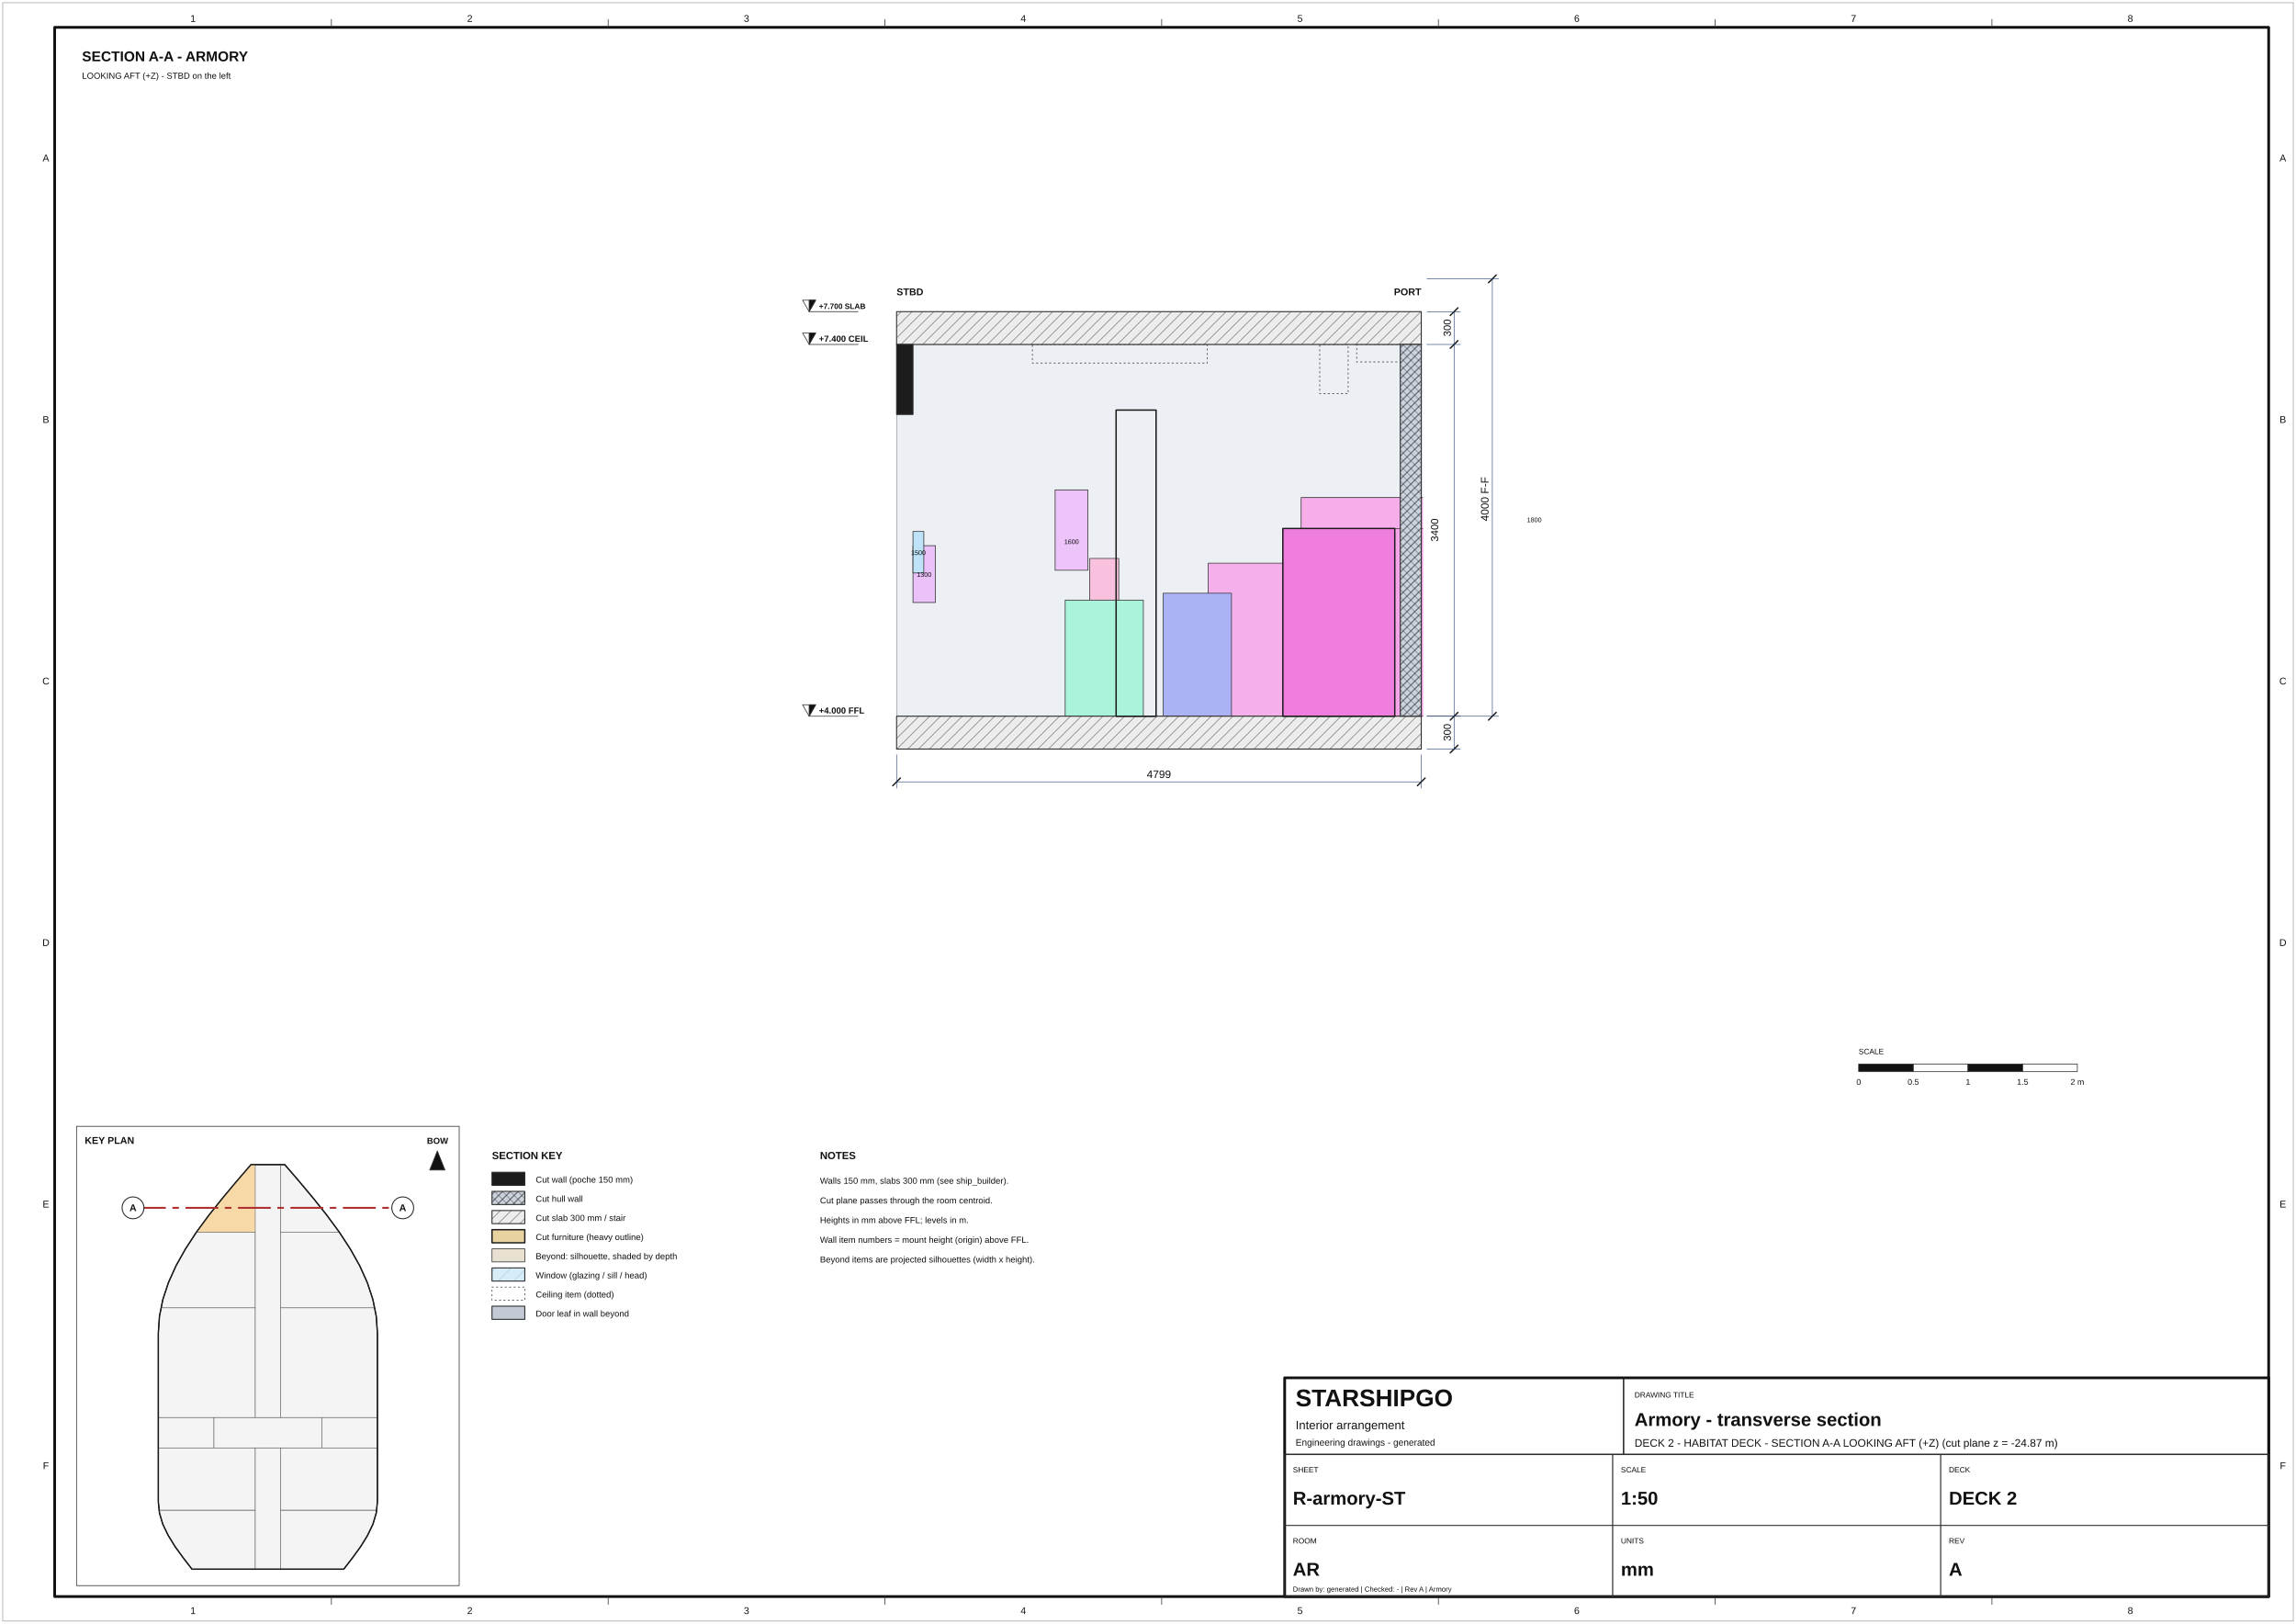
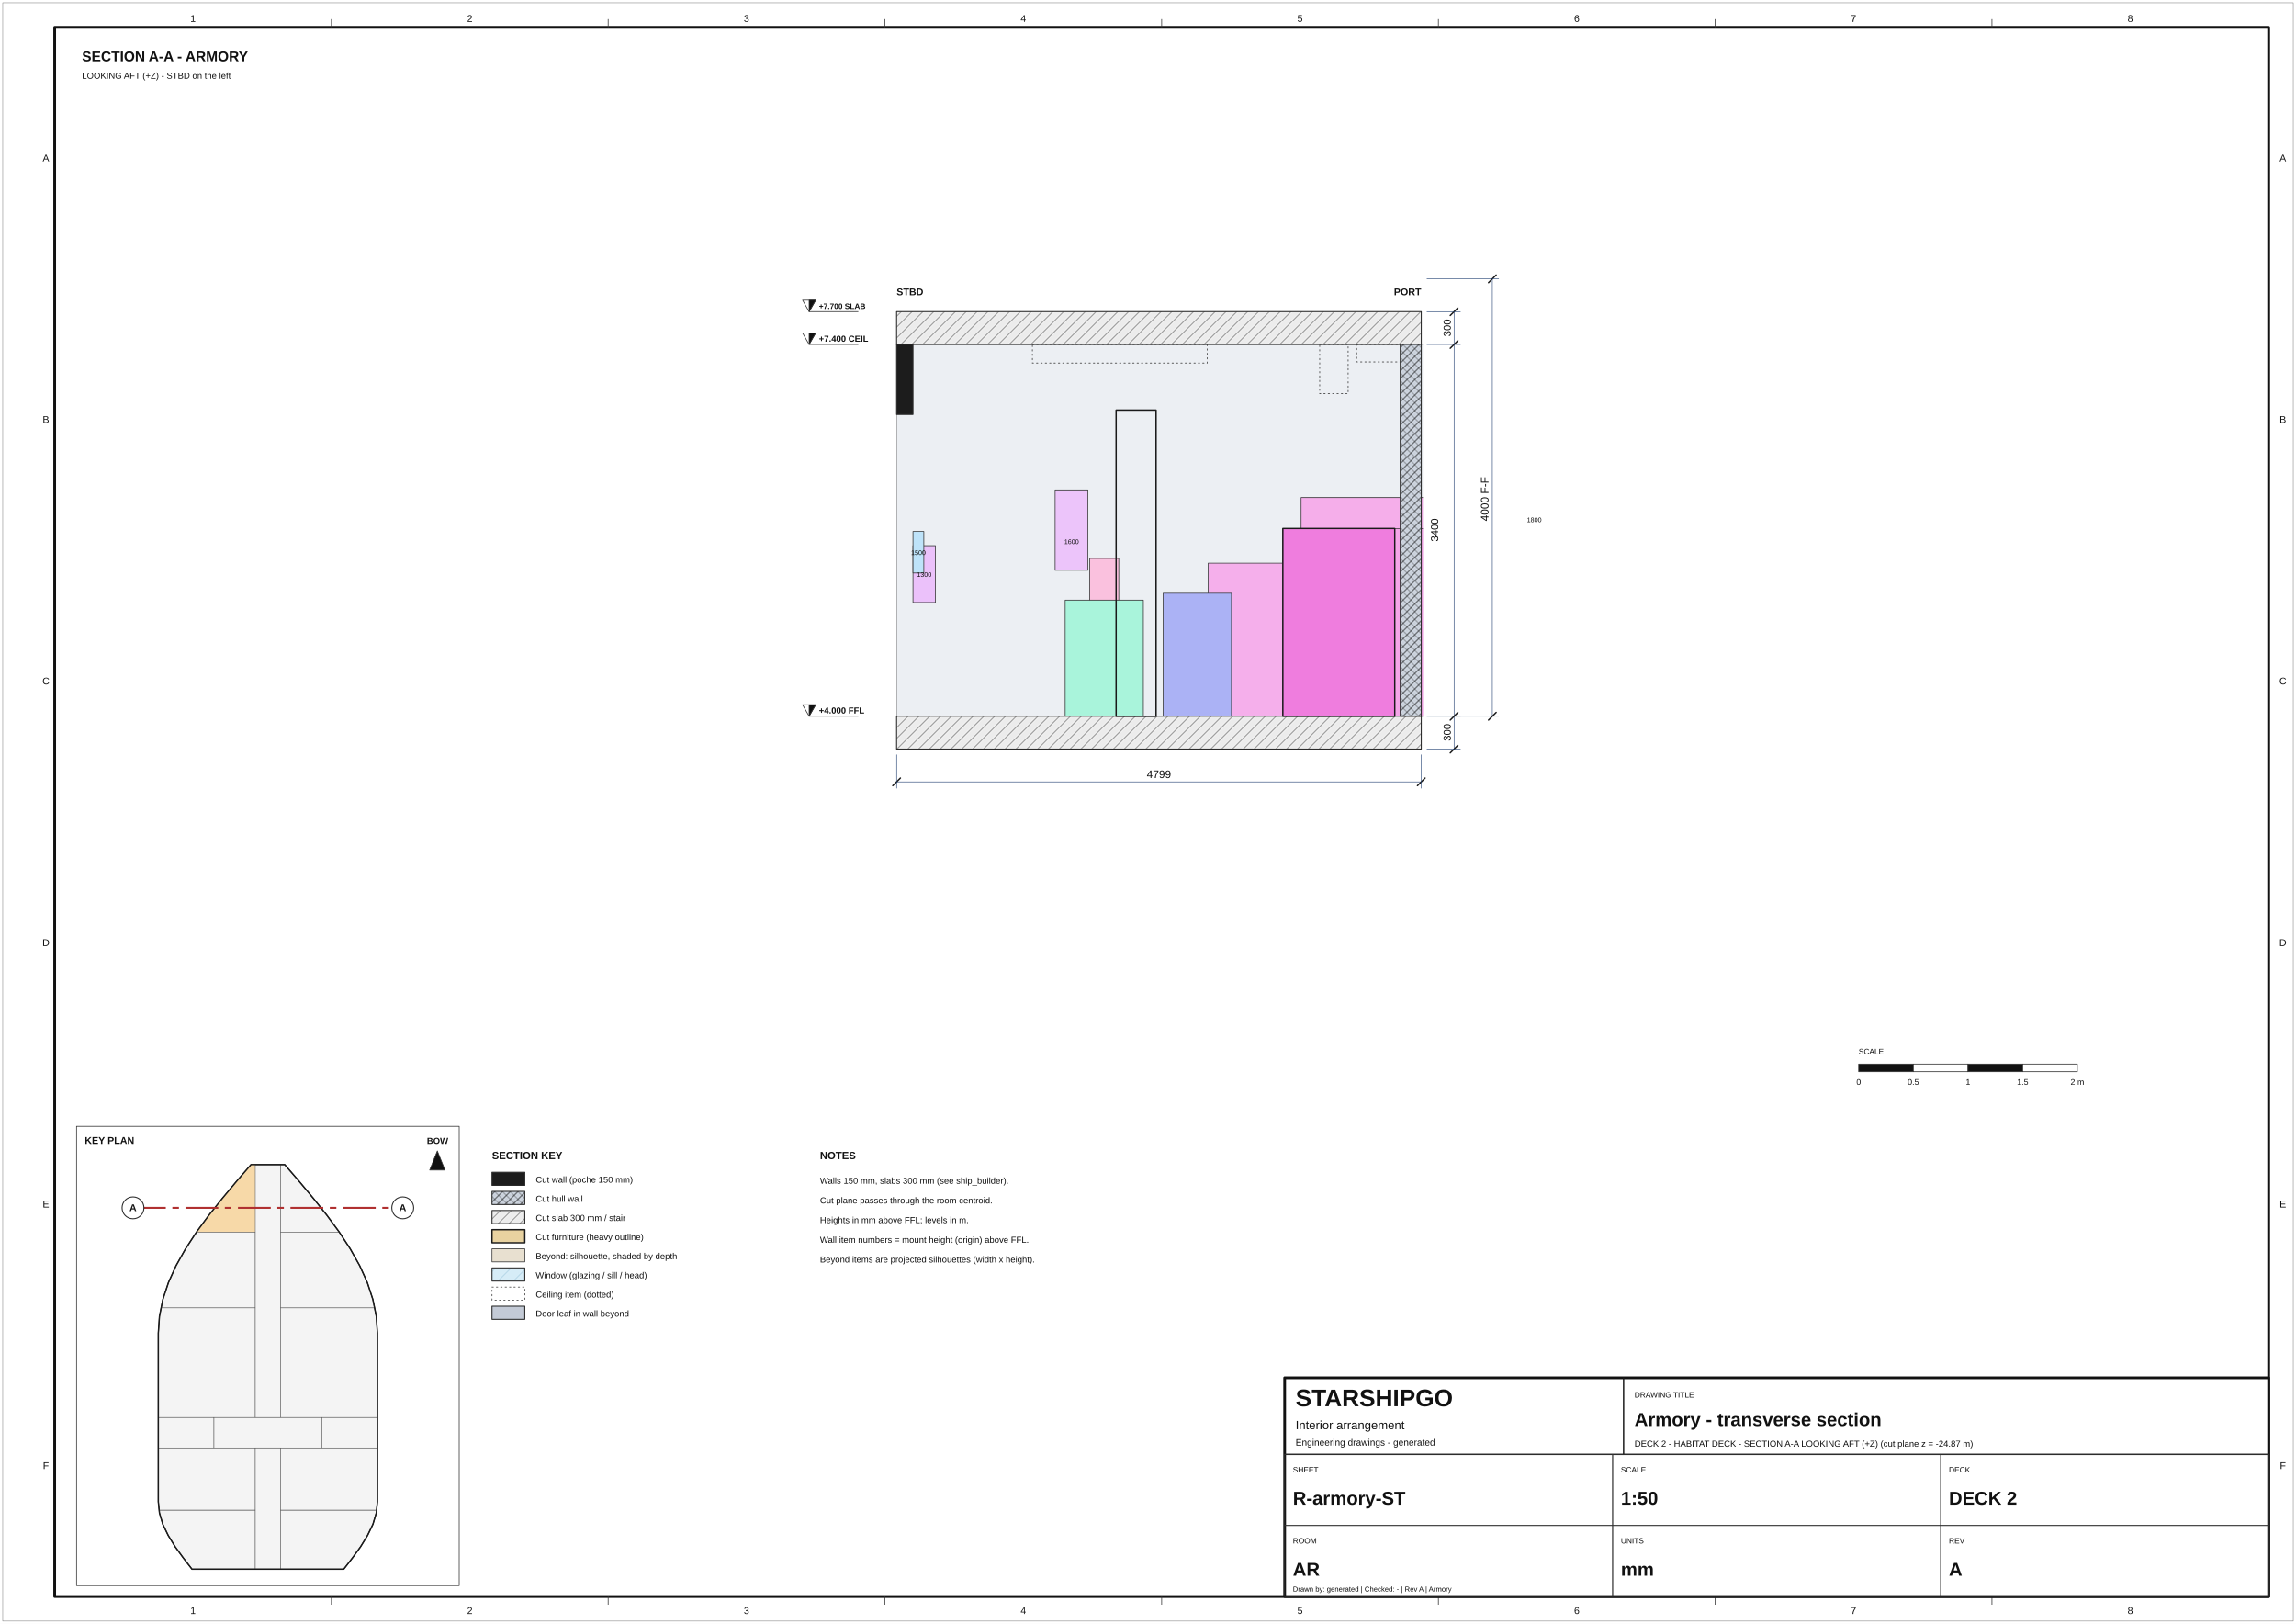
<svg xmlns="http://www.w3.org/2000/svg" width="420mm" height="297mm" viewBox="0 0 420 297">
  <style>
.t{font-family:Arial, Helvetica, 'DejaVu Sans', sans-serif;fill:#111}
.b{font-weight:bold}.i{font-style:italic}
.h{stroke:#111;stroke-width:.5;stroke-linejoin:round;stroke-linecap:round}
.m{stroke:#1a1a1a;stroke-width:.25;stroke-linejoin:round;stroke-linecap:round}
.n{stroke:#2a2a2a;stroke-width:.18;stroke-linejoin:round}
.f{stroke:#333;stroke-width:.13;stroke-linejoin:round}
.x{stroke:#555;stroke-width:.07}
.g{stroke:#9a9a9a;stroke-width:.1}
.gg{stroke:#c4c4c4;stroke-width:.08}
.d{stroke:#1d3c6e;stroke-width:.1}
.dsh{stroke:#222;stroke-width:.18;stroke-dasharray:1.6 .8}
.dot{stroke:#444;stroke-width:.14;stroke-dasharray:.25 .55;stroke-linecap:round}
.hid{stroke:#777;stroke-width:.12;stroke-dasharray:1 .7}
.cl{stroke:#b03030;stroke-width:.12;stroke-dasharray:5 1 1 1}
.cut{stroke:#b03030;stroke-width:.35;stroke-dasharray:6 1.2 1.2 1.2}
.red{stroke:#b03030;stroke-width:.13;stroke-dasharray:1.2 .7}
.none{stroke:none}
.halo{paint-order:stroke;stroke:#fff;stroke-width:.8;stroke-linejoin:round}
</style>
  <defs>
    <pattern id="hSlab" width="1.4" height="1.4" patternUnits="userSpaceOnUse" patternTransform="rotate(45)">
      <rect width="1.4" height="1.4" fill="#ececec" />
      <line x1="0" y1="0" x2="0" y2="1.4" stroke="#222" stroke-width=".13" />
    </pattern>
    <pattern id="hHull" width="1" height="1" patternUnits="userSpaceOnUse" patternTransform="rotate(45)">
      <rect width="1" height="1" fill="#c9d0da" />
      <line x1="0" y1="0" x2="0" y2="1" stroke="#111" stroke-width=".2" />
      <line x1="0" y1="0" x2="1" y2="0" stroke="#111" stroke-width=".1" />
    </pattern>
    <pattern id="hHole" width="1.6" height="1.6" patternUnits="userSpaceOnUse" patternTransform="rotate(-45)">
      <line x1="0" y1="0" x2="0" y2="1.6" stroke="#444" stroke-width=".12" />
    </pattern>
    <pattern id="hZone" width="1.8" height="1.8" patternUnits="userSpaceOnUse" patternTransform="rotate(45)">
      <line x1="0" y1="0" x2="0" y2="1.8" stroke="#d08080" stroke-width=".1" />
    </pattern>
    <pattern id="hPlen" width="1.6" height="1.6" patternUnits="userSpaceOnUse">
      <circle cx=".4" cy=".4" r=".12" fill="#888" />
      <circle cx="1.2" cy="1.2" r=".12" fill="#888" />
    </pattern>
    <pattern id="hGlass" width="2" height="2" patternUnits="userSpaceOnUse" patternTransform="rotate(45)">
      <rect width="2" height="2" fill="#d6ecf7" />
      <line x1="0" y1="0" x2="0" y2="2" stroke="#5a9abb" stroke-width=".08" />
    </pattern>
    <pattern id="hFloor" width="1.2" height="1.2" patternUnits="userSpaceOnUse" patternTransform="rotate(-45)">
      <rect width="1.2" height="1.2" fill="#f2f2f2" />
      <line x1="0" y1="0" x2="0" y2="1.2" stroke="#555" stroke-width=".1" />
    </pattern>
  </defs>
  <rect x="0" y="0" width="420" height="297" fill="#ffffff" />
  <text x="15" y="11.2" font-size="2.6" class="t b">SECTION A-A - ARMORY</text>
  <text x="15" y="14.4" font-size="1.6" class="t" fill="#555">LOOKING AFT (+Z)  -  STBD on the left</text>
  <clipPath id="clipA">
    <rect x="163.71" y="56.7" width="96.58" height="80.6" />
  </clipPath>
  <g clip-path="url(#clipA)">
    <polygon points="164.01,63 303.33,63 303.33,131 164.01,131" class="x" fill="#eceff3" />
    <polygon points="193.01,89.6 199.01,89.6 199.01,104.3 193.01,104.3" class="f" fill="#ecc4fa" />
    <polygon points="221.01,103 237.01,103 237.01,131 221.01,131" class="f" fill="#f5afeb" />
    <polygon points="259.01,91 279.01,91 279.01,131 259.01,131" class="f" fill="#f5aeea" />
    <polygon points="238.01,91 258.01,91 258.01,131 238.01,131" class="f" fill="#f5aeea" />
    <polygon points="167.01,99.8 171.11,99.8 171.11,110.2 167.01,110.2" class="f" fill="#ebc1fa" />
    <polygon points="248.17,63 259.85,63 259.85,66.2 248.17,66.2" class="dot" fill="none" />
    <polygon points="199.35,102.14 204.65,102.14 204.65,110.2 199.35,110.2" class="f" fill="#fac1de" />
    <polygon points="212.77,108.5 225.27,108.5 225.27,131 212.77,131" class="f" fill="#abb2f5" />
    <polygon points="241.41,63 246.61,63 246.61,72 241.41,72" class="dot" fill="none" />
    <polygon points="270.48,84 290.84,84 290.84,106 270.48,106" class="f" fill="#f5aae9" />
    <polygon points="194.85,109.76 209.15,109.76 209.15,131 194.85,131" class="f" fill="#a9f4db" />
    <polygon points="167.01,97.2 168.99,97.2 168.99,104.8 167.01,104.8" class="f" fill="#bee3f9" />
    <polygon points="188.85,63 220.85,63 220.85,66.4 188.85,66.4" class="dot" fill="none" />
    <polygon points="234.67,96.66 266.55,96.66 266.55,131 234.67,131" class="f" fill="#f4a6e8" />
    <polygon points="204.17,75 211.47,75 211.47,131 204.17,131" class="f" fill="none" />
    <polygon points="164.01,131 259.99,131 259.99,137 164.01,137" class="n" fill="url(#hSlab)" />
    <polygon points="164.01,57 259.99,57 259.99,63 164.01,63" class="n" fill="url(#hSlab)" />
    <polygon points="164.01,63 167.01,63 167.01,75.8 164.01,75.8" class="n" fill="#1c1c1c" />
    <polygon points="256.15,63 259.99,63 259.99,131 256.15,131" class="n" fill="url(#hHull)" />
    <polygon points="234.67,96.66 255.14,96.66 255.14,131 234.67,131" class="m" fill="#ef7dde" />
    <polygon points="204.17,75 211.47,75 211.47,131 204.17,131" class="m" fill="none" />
  </g>
  <text x="280.66" y="95.5" font-size="1.2" class="t" text-anchor="middle" fill="#444">1800</text>
  <text x="196.01" y="99.5" font-size="1.2" class="t" text-anchor="middle" fill="#444">1600</text>
  <text x="169.06" y="105.5" font-size="1.2" class="t" text-anchor="middle" fill="#444">1300</text>
  <text x="168" y="101.5" font-size="1.2" class="t" text-anchor="middle" fill="#444">1500</text>
  <text x="164.01" y="54" font-size="1.8" class="t b">STBD</text>
  <text x="259.99" y="54" font-size="1.8" class="t b" text-anchor="end">PORT</text>
  <line x1="265.99" y1="137" x2="265.99" y2="57" class="d" />
  <line x1="265.29" y1="137.7" x2="266.69" y2="136.3" class="m" />
  <line x1="260.99" y1="137" x2="267.19" y2="137" class="d" />
  <line x1="265.29" y1="131.7" x2="266.69" y2="130.3" class="m" />
  <line x1="260.99" y1="131" x2="267.19" y2="131" class="d" />
  <line x1="265.29" y1="63.7" x2="266.69" y2="62.3" class="m" />
  <line x1="260.99" y1="63" x2="267.19" y2="63" class="d" />
  <line x1="265.29" y1="57.7" x2="266.69" y2="56.3" class="m" />
  <line x1="260.99" y1="57" x2="267.19" y2="57" class="d" />
  <text x="265.39" y="135.54" font-size="1.9" class="t" transform="rotate(-90 265.39 135.54)">300</text>
  <text x="263.09" y="99.05" font-size="1.9" class="t" transform="rotate(-90 263.09 99.05)">3400</text>
  <text x="265.39" y="61.54" font-size="1.9" class="t" transform="rotate(-90 265.39 61.54)">300</text>
  <line x1="272.99" y1="51" x2="272.99" y2="131" class="d" />
  <line x1="272.29" y1="51.7" x2="273.69" y2="50.3" class="m" />
  <line x1="272.29" y1="131.7" x2="273.69" y2="130.3" class="m" />
  <line x1="260.99" y1="51" x2="274.19" y2="51" class="d" />
  <line x1="260.99" y1="131" x2="274.19" y2="131" class="d" />
  <text x="272.29" y="95.32" font-size="2" class="t" transform="rotate(-90 272.29 95.32)">4000 F-F</text>
  <line x1="148.01" y1="131" x2="157.01" y2="131" class="f" />
  <polygon points="148.01,131 146.81,128.9 149.21,128.9" class="f" fill="#fff" />
  <polygon points="148.01,131 149.21,128.9 148.01,128.9" class="f" fill="#111" />
  <text x="149.81" y="130.5" font-size="1.6" class="t b">+4.000 FFL</text>
  <line x1="148.01" y1="63" x2="157.01" y2="63" class="f" />
  <polygon points="148.01,63 146.81,60.9 149.21,60.9" class="f" fill="#fff" />
  <polygon points="148.01,63 149.21,60.9 148.01,60.9" class="f" fill="#111" />
  <text x="149.81" y="62.5" font-size="1.6" class="t b">+7.400 CEIL</text>
  <line x1="148.01" y1="57" x2="157.01" y2="57" class="f" />
  <polygon points="148.01,57 146.81,54.9 149.21,54.9" class="f" fill="#fff" />
  <polygon points="148.01,57 149.21,54.9 148.01,54.9" class="f" fill="#111" />
  <text x="149.81" y="56.5" font-size="1.4" class="t b">+7.700 SLAB</text>
  <line x1="164.01" y1="143" x2="259.99" y2="143" class="d" />
  <line x1="163.31" y1="143.7" x2="164.71" y2="142.3" class="m" />
  <line x1="259.29" y1="143.7" x2="260.69" y2="142.3" class="m" />
  <line x1="164.01" y1="138" x2="164.01" y2="144.2" class="d" />
  <line x1="259.99" y1="138" x2="259.99" y2="144.2" class="d" />
  <text x="212" y="142.3" font-size="2" class="t" text-anchor="middle">4799</text>
  <text x="340" y="192.8" font-size="1.4" class="t" fill="#666">SCALE</text>
  <rect x="340" y="194.6" width="10" height="1.4" class="f" fill="#111" />
  <rect x="350" y="194.6" width="10" height="1.4" class="f" fill="#fff" />
  <rect x="360" y="194.6" width="10" height="1.4" class="f" fill="#111" />
  <rect x="370" y="194.6" width="10" height="1.4" class="f" fill="#fff" />
  <text x="340" y="198.4" font-size="1.5" class="t" text-anchor="middle">0</text>
  <text x="350" y="198.4" font-size="1.5" class="t" text-anchor="middle">0.5</text>
  <text x="360" y="198.4" font-size="1.5" class="t" text-anchor="middle">1</text>
  <text x="370" y="198.4" font-size="1.5" class="t" text-anchor="middle">1.5</text>
  <text x="380" y="198.4" font-size="1.5" class="t" text-anchor="middle">2 m</text>
  <rect x="14" y="206" width="70" height="84" class="f" fill="none" />
  <text x="15.5" y="209.2" font-size="1.8" class="t b">KEY PLAN</text>
  <polygon points="52.08,213 54.74,216.08 57.32,219.17 59.78,222.25 62.05,225.33 64.07,228.42 65.8,231.5 67.19,234.58 68.21,237.67 68.83,240.75 69.04,243.83 69.04,274.67 68.83,276.72 68.22,278.78 67.23,280.83 65.96,282.89 64.47,284.94 62.88,287 35.12,287 33.53,284.94 32.04,282.89 30.77,280.83 29.78,278.78 29.17,276.72 28.96,274.67 28.96,243.83 29.17,240.75 29.79,237.67 30.81,234.58 32.2,231.5 33.93,228.42 35.95,225.33 38.22,222.25 40.68,219.17 43.26,216.08 45.92,213" class="n" fill="#f4f4f4" />
  <polygon points="46.69,213 51.31,213 51.31,259.25 46.69,259.25" class="x" fill="none" />
  <polygon points="46.69,264.8 51.31,264.8 51.31,287 46.69,287" class="x" fill="none" />
  <polygon points="39.13,259.25 58.87,259.25 58.87,264.8 39.13,264.8" class="x" fill="none" />
  <polygon points="28.96,259.25 39.13,259.25 39.13,264.8 28.96,264.8" class="x" fill="none" />
  <polygon points="58.87,259.25 69.04,259.25 69.04,264.8 58.87,264.8" class="x" fill="none" />
  <polygon points="35.95,225.33 38.22,222.25 40.68,219.17 43.26,216.08 45.92,213 46.69,213 46.69,225.33" class="x" fill="#f7d9a8" />
  <polygon points="29.79,237.67 30.81,234.58 32.2,231.5 33.93,228.42 35.95,225.33 46.69,225.33 46.69,239.21 29.48,239.21" class="x" fill="none" />
  <polygon points="28.96,243.83 29.17,240.75 29.48,239.21 46.69,239.21 46.69,259.25 28.96,259.25" class="x" fill="none" />
  <polygon points="51.31,213 52.08,213 54.74,216.08 57.32,219.17 59.78,222.25 62.05,225.33 51.31,225.33" class="x" fill="none" />
  <polygon points="51.31,225.33 62.05,225.33 64.07,228.42 65.8,231.5 67.19,234.58 68.21,237.67 68.52,239.21 51.31,239.21" class="x" fill="none" />
  <polygon points="51.31,239.21 68.52,239.21 68.83,240.75 69.04,243.83 69.04,259.25 51.31,259.25" class="x" fill="none" />
  <polygon points="28.96,274.67 28.96,264.8 46.69,264.8 46.69,276.21 29.12,276.21" class="x" fill="none" />
  <polygon points="33.53,284.94 32.04,282.89 30.77,280.83 29.78,278.78 29.17,276.72 29.12,276.21 46.69,276.21 46.69,287 35.12,287" class="x" fill="none" />
  <polygon points="51.31,264.8 69.04,264.8 69.04,274.67 68.88,276.21 51.31,276.21" class="x" fill="none" />
  <polygon points="51.31,276.21 68.88,276.21 68.83,276.72 68.22,278.78 67.23,280.83 65.96,282.89 64.47,284.94 62.88,287 51.31,287" class="x" fill="none" />
  <polygon points="52.08,213 54.74,216.08 57.32,219.17 59.78,222.25 62.05,225.33 64.07,228.42 65.8,231.5 67.19,234.58 68.21,237.67 68.83,240.75 69.04,243.83 69.04,274.67 68.83,276.72 68.22,278.78 67.23,280.83 65.96,282.89 64.47,284.94 62.88,287 35.12,287 33.53,284.94 32.04,282.89 30.77,280.83 29.78,278.78 29.17,276.72 28.96,274.67 28.96,243.83 29.17,240.75 29.79,237.67 30.81,234.58 32.2,231.5 33.93,228.42 35.95,225.33 38.22,222.25 40.68,219.17 43.26,216.08 45.92,213" class="m" fill="none" />
  <line x1="24.33" y1="220.91" x2="73.67" y2="220.91" class="cut" />
  <circle cx="24.33" cy="220.91" r="2" class="n" fill="#fff" />
  <text x="24.33" y="221.51" font-size="1.8" class="t b" text-anchor="middle">A</text>
  <circle cx="73.67" cy="220.91" r="2" class="n" fill="#fff" />
  <text x="73.67" y="221.51" font-size="1.8" class="t b" text-anchor="middle">A</text>
  <text x="82" y="209.2" font-size="1.6" class="t b" text-anchor="end">BOW</text>
  <polygon points="80,210.5 81.4,214 78.6,214" class="f" fill="#111" />
  <text x="90" y="212" font-size="1.9" class="t b">SECTION KEY</text>
  <rect x="90" y="214.4" width="6" height="2.4" class="n" fill="#1c1c1c" />
  <text x="98" y="216.3" font-size="1.6" class="t">Cut wall (poche 150 mm)</text>
  <rect x="90" y="217.9" width="6" height="2.4" class="n" fill="url(#hHull)" />
  <text x="98" y="219.8" font-size="1.6" class="t">Cut hull wall</text>
  <rect x="90" y="221.4" width="6" height="2.4" class="n" fill="url(#hSlab)" />
  <text x="98" y="223.3" font-size="1.6" class="t">Cut slab 300 mm / stair</text>
  <rect x="90" y="224.9" width="6" height="2.4" class="m" fill="#e8d2a0" />
  <text x="98" y="226.8" font-size="1.6" class="t">Cut furniture (heavy outline)</text>
  <rect x="90" y="228.4" width="6" height="2.4" class="f" fill="#e8e0d0" />
  <text x="98" y="230.3" font-size="1.6" class="t">Beyond: silhouette, shaded by depth</text>
  <rect x="90" y="231.9" width="6" height="2.4" class="n" fill="url(#hGlass)" />
  <text x="98" y="233.8" font-size="1.6" class="t">Window (glazing / sill / head)</text>
  <rect x="90" y="235.4" width="6" height="2.4" class="dot" fill="none" />
  <text x="98" y="237.3" font-size="1.6" class="t">Ceiling item (dotted)</text>
  <rect x="90" y="238.9" width="6" height="2.4" class="n" fill="#c3cad6" />
  <text x="98" y="240.8" font-size="1.6" class="t">Door leaf in wall beyond</text>
  <text x="150" y="212" font-size="1.9" class="t b">NOTES</text>
  <text x="150" y="216.5" font-size="1.6" class="t">Walls 150 mm, slabs 300 mm (see ship_builder).</text>
  <text x="150" y="220.1" font-size="1.6" class="t">Cut plane passes through the room centroid.</text>
  <text x="150" y="223.7" font-size="1.6" class="t">Heights in mm above FFL; levels in m.</text>
  <text x="150" y="227.3" font-size="1.6" class="t">Wall item numbers = mount height (origin) above FFL.</text>
  <text x="150" y="230.9" font-size="1.6" class="t">Beyond items are projected silhouettes (width x height).</text>
  <rect x="0.5" y="0.5" width="419" height="296" class="x" fill="none" />
  <rect x="10" y="5" width="405" height="287" class="h" fill="none" />
  <text x="35.31" y="4" font-size="1.8" class="t" text-anchor="middle">1</text>
  <text x="35.31" y="295.2" font-size="1.8" class="t" text-anchor="middle">1</text>
  <text x="85.94" y="4" font-size="1.8" class="t" text-anchor="middle">2</text>
  <text x="85.94" y="295.2" font-size="1.8" class="t" text-anchor="middle">2</text>
  <line x1="60.62" y1="3.5" x2="60.62" y2="5" class="f" />
  <line x1="60.62" y1="292" x2="60.62" y2="293.5" class="f" />
  <text x="136.56" y="4" font-size="1.8" class="t" text-anchor="middle">3</text>
  <text x="136.56" y="295.2" font-size="1.8" class="t" text-anchor="middle">3</text>
  <line x1="111.25" y1="3.5" x2="111.25" y2="5" class="f" />
  <line x1="111.25" y1="292" x2="111.25" y2="293.5" class="f" />
  <text x="187.19" y="4" font-size="1.8" class="t" text-anchor="middle">4</text>
  <text x="187.19" y="295.2" font-size="1.8" class="t" text-anchor="middle">4</text>
  <line x1="161.88" y1="3.5" x2="161.88" y2="5" class="f" />
  <line x1="161.88" y1="292" x2="161.88" y2="293.5" class="f" />
  <text x="237.81" y="4" font-size="1.8" class="t" text-anchor="middle">5</text>
  <text x="237.81" y="295.2" font-size="1.8" class="t" text-anchor="middle">5</text>
  <line x1="212.5" y1="3.5" x2="212.5" y2="5" class="f" />
  <line x1="212.5" y1="292" x2="212.5" y2="293.5" class="f" />
  <text x="288.44" y="4" font-size="1.8" class="t" text-anchor="middle">6</text>
  <text x="288.44" y="295.2" font-size="1.8" class="t" text-anchor="middle">6</text>
  <line x1="263.12" y1="3.5" x2="263.12" y2="5" class="f" />
  <line x1="263.12" y1="292" x2="263.12" y2="293.5" class="f" />
  <text x="339.06" y="4" font-size="1.8" class="t" text-anchor="middle">7</text>
  <text x="339.06" y="295.2" font-size="1.8" class="t" text-anchor="middle">7</text>
  <line x1="313.75" y1="3.5" x2="313.75" y2="5" class="f" />
  <line x1="313.75" y1="292" x2="313.75" y2="293.5" class="f" />
  <text x="389.69" y="4" font-size="1.8" class="t" text-anchor="middle">8</text>
  <text x="389.69" y="295.2" font-size="1.8" class="t" text-anchor="middle">8</text>
  <line x1="364.38" y1="3.5" x2="364.38" y2="5" class="f" />
  <line x1="364.38" y1="292" x2="364.38" y2="293.5" class="f" />
  <text x="8.4" y="29.52" font-size="1.8" class="t" text-anchor="middle">A</text>
  <text x="417.6" y="29.52" font-size="1.8" class="t" text-anchor="middle">A</text>
  <text x="8.4" y="77.35" font-size="1.8" class="t" text-anchor="middle">B</text>
  <text x="417.6" y="77.35" font-size="1.8" class="t" text-anchor="middle">B</text>
  <text x="8.4" y="125.18" font-size="1.8" class="t" text-anchor="middle">C</text>
  <text x="417.6" y="125.18" font-size="1.8" class="t" text-anchor="middle">C</text>
  <text x="8.4" y="173.02" font-size="1.8" class="t" text-anchor="middle">D</text>
  <text x="417.6" y="173.02" font-size="1.8" class="t" text-anchor="middle">D</text>
  <text x="8.4" y="220.85" font-size="1.8" class="t" text-anchor="middle">E</text>
  <text x="417.6" y="220.85" font-size="1.8" class="t" text-anchor="middle">E</text>
  <text x="8.4" y="268.68" font-size="1.8" class="t" text-anchor="middle">F</text>
  <text x="417.6" y="268.68" font-size="1.8" class="t" text-anchor="middle">F</text>
  <rect x="235" y="252" width="180" height="40" class="h" fill="#ffffff" />
  <line x1="235" y1="266" x2="415" y2="266" class="m" />
  <line x1="297" y1="252" x2="297" y2="266" class="m" />
  <text x="237" y="257.2" font-size="4.4" class="t b">STARSHIPGO</text>
  <text x="237" y="261.4" font-size="2.2" class="t">Interior arrangement</text>
  <text x="237" y="264.4" font-size="1.7" class="t" fill="#444">Engineering drawings - generated</text>
  <text x="299" y="255.6" font-size="1.4" class="t" fill="#666">DRAWING TITLE</text>
  <text x="299" y="260.8" font-size="3.4" class="t b">Armory - transverse section</text>
-   <text x="299" y="264.6" font-size="2" class="t">DECK 2 - HABITAT DECK  -  SECTION A-A LOOKING AFT (+Z)  (cut plane z = -24.87 m)</text>
+   <text x="299" y="264.6" font-size="1.6" class="t">DECK 2 - HABITAT DECK  -  SECTION A-A LOOKING AFT (+Z)  (cut plane z = -24.87 m)</text>
  <rect x="235" y="266" width="60" height="13" class="f" fill="none" />
  <text x="236.5" y="269.3" font-size="1.4" class="t" fill="#666">SHEET</text>
  <text x="236.5" y="275.2" font-size="3.4" class="t b">R-armory-ST</text>
  <rect x="295" y="266" width="60" height="13" class="f" fill="none" />
  <text x="296.5" y="269.3" font-size="1.4" class="t" fill="#666">SCALE</text>
  <text x="296.5" y="275.2" font-size="3.4" class="t b">1:50</text>
  <rect x="355" y="266" width="60" height="13" class="f" fill="none" />
  <text x="356.5" y="269.3" font-size="1.4" class="t" fill="#666">DECK</text>
  <text x="356.5" y="275.2" font-size="3.4" class="t b">DECK 2</text>
  <rect x="235" y="279" width="60" height="13" class="f" fill="none" />
  <text x="236.5" y="282.3" font-size="1.4" class="t" fill="#666">ROOM</text>
  <text x="236.5" y="288.2" font-size="3.4" class="t b">AR</text>
  <rect x="295" y="279" width="60" height="13" class="f" fill="none" />
  <text x="296.5" y="282.3" font-size="1.4" class="t" fill="#666">UNITS</text>
  <text x="296.5" y="288.2" font-size="3.4" class="t b">mm</text>
  <rect x="355" y="279" width="60" height="13" class="f" fill="none" />
  <text x="356.5" y="282.3" font-size="1.4" class="t" fill="#666">REV</text>
  <text x="356.5" y="288.2" font-size="3.4" class="t b">A</text>
  <text x="236.5" y="291.1" font-size="1.3" class="t" fill="#555">Drawn by: generated   |   Checked: -   |   Rev A   |   Armory</text>
</svg>
